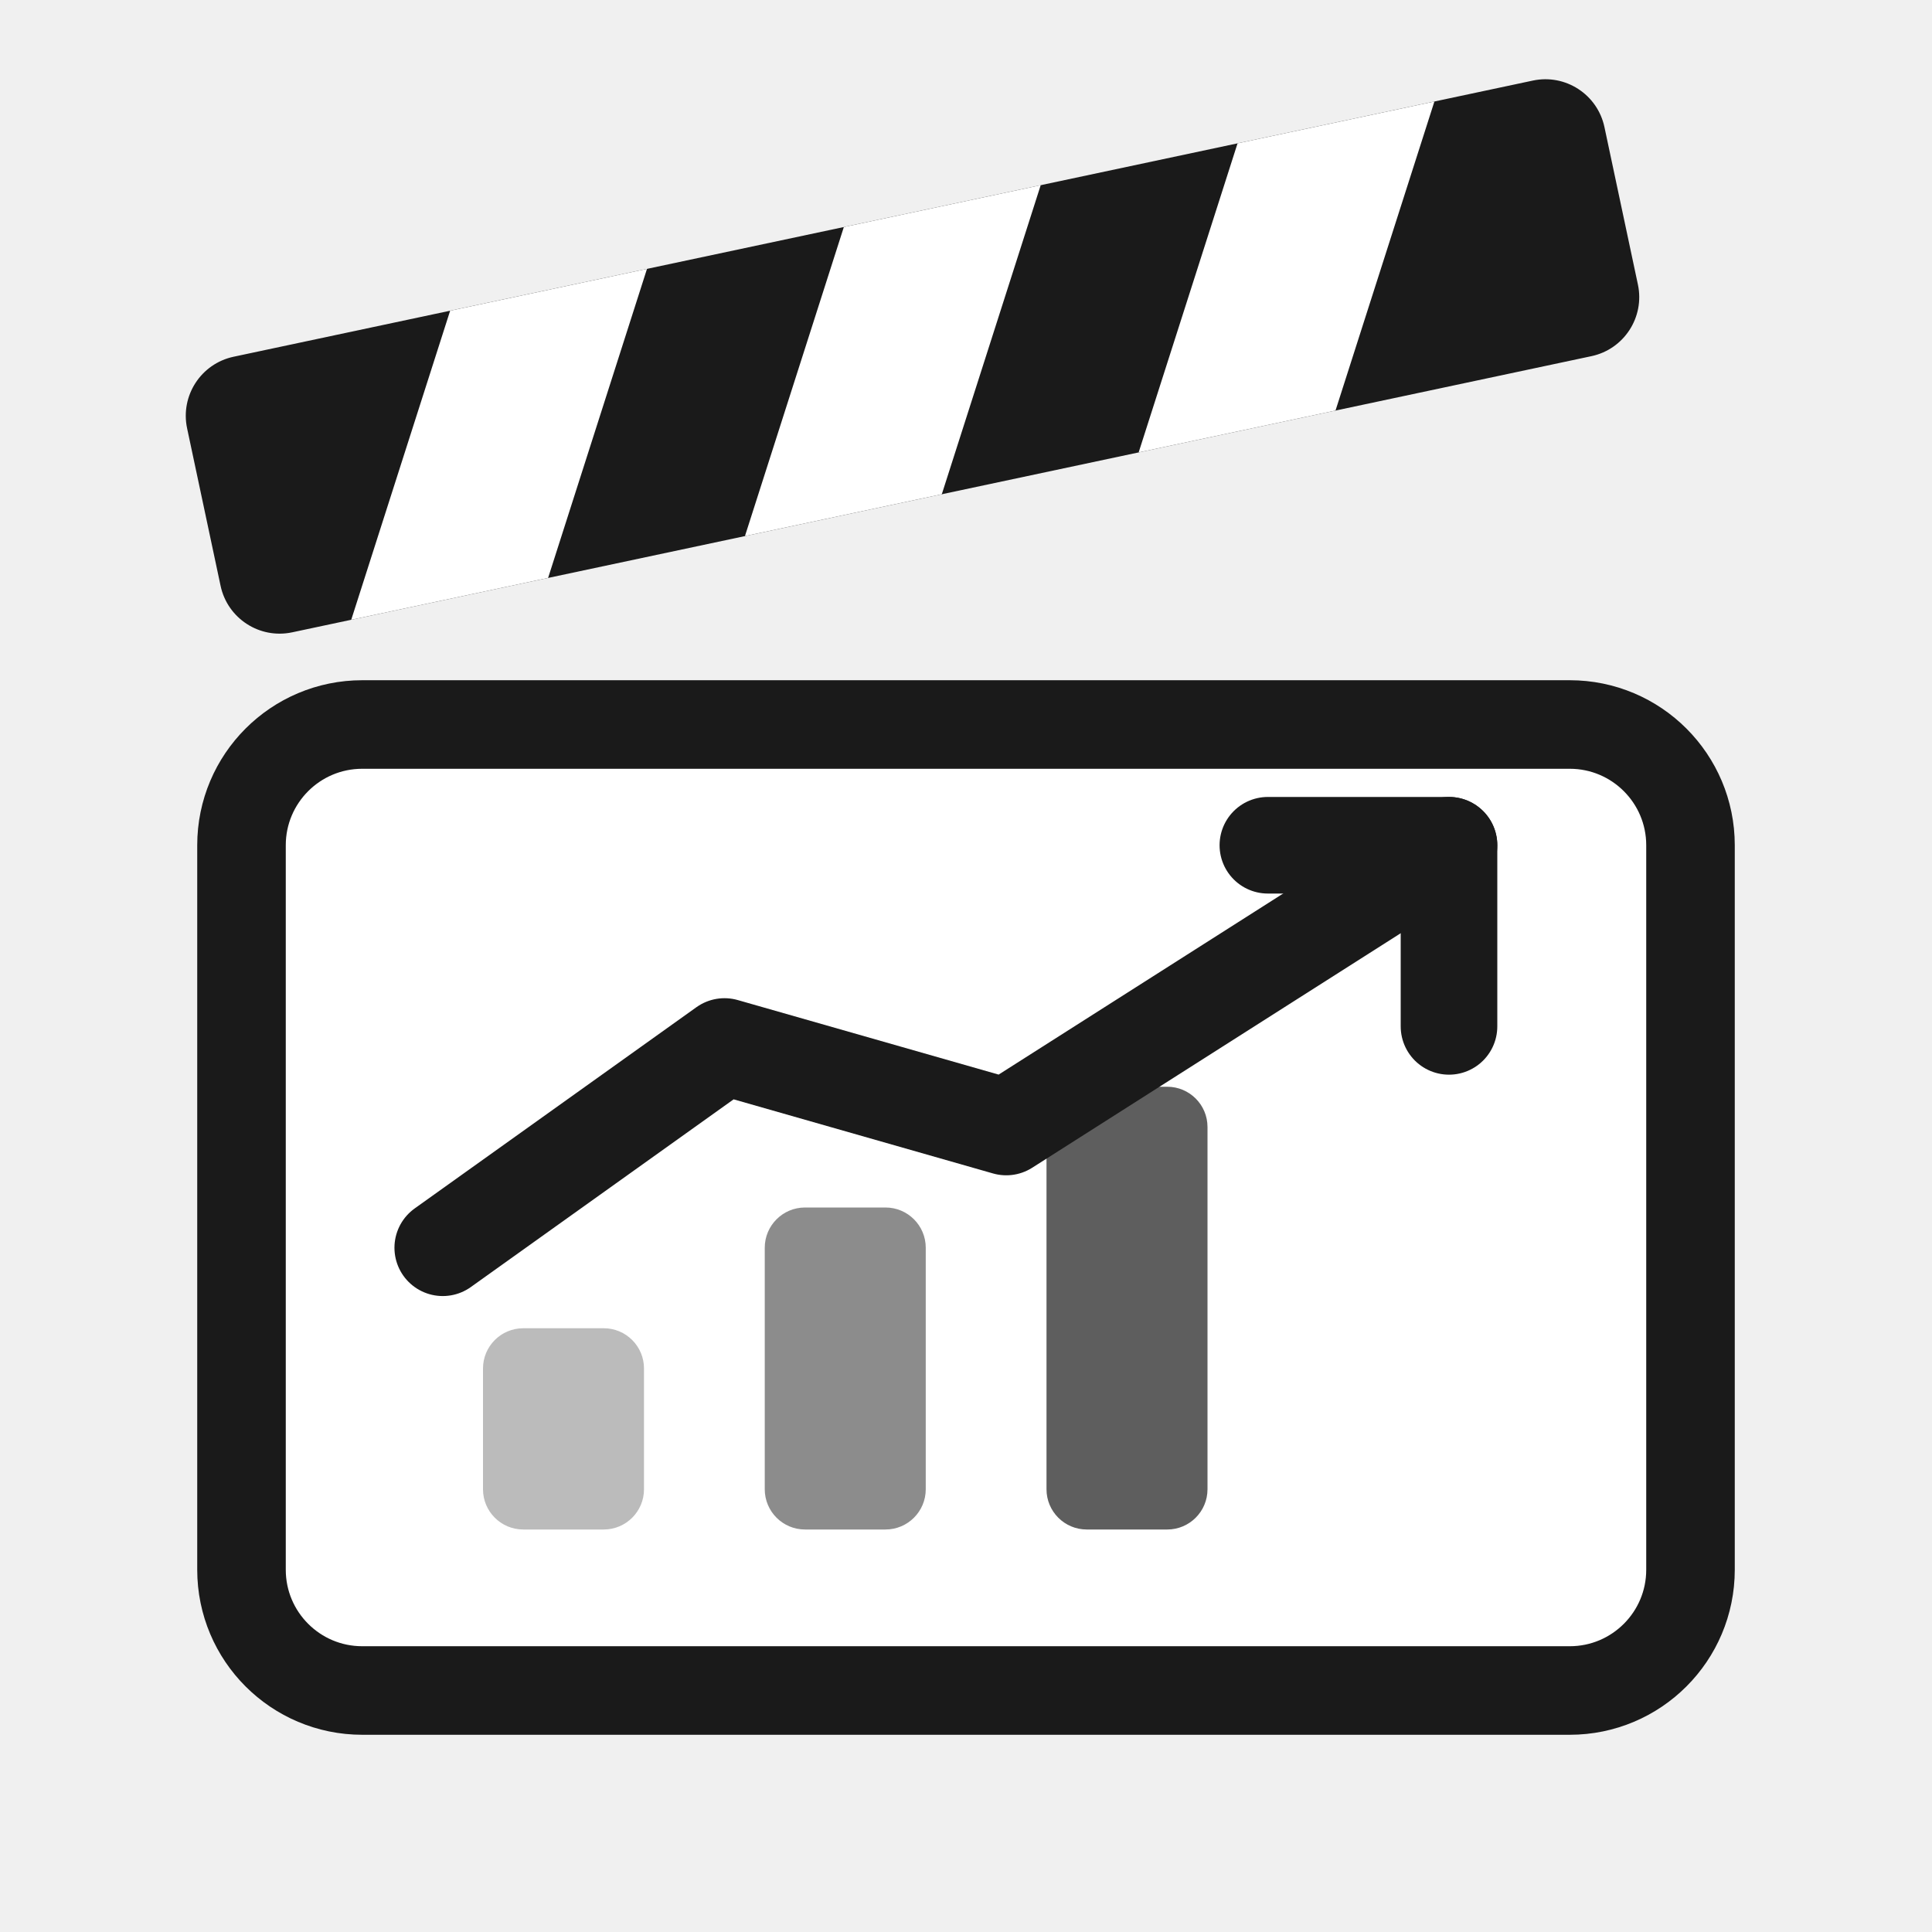
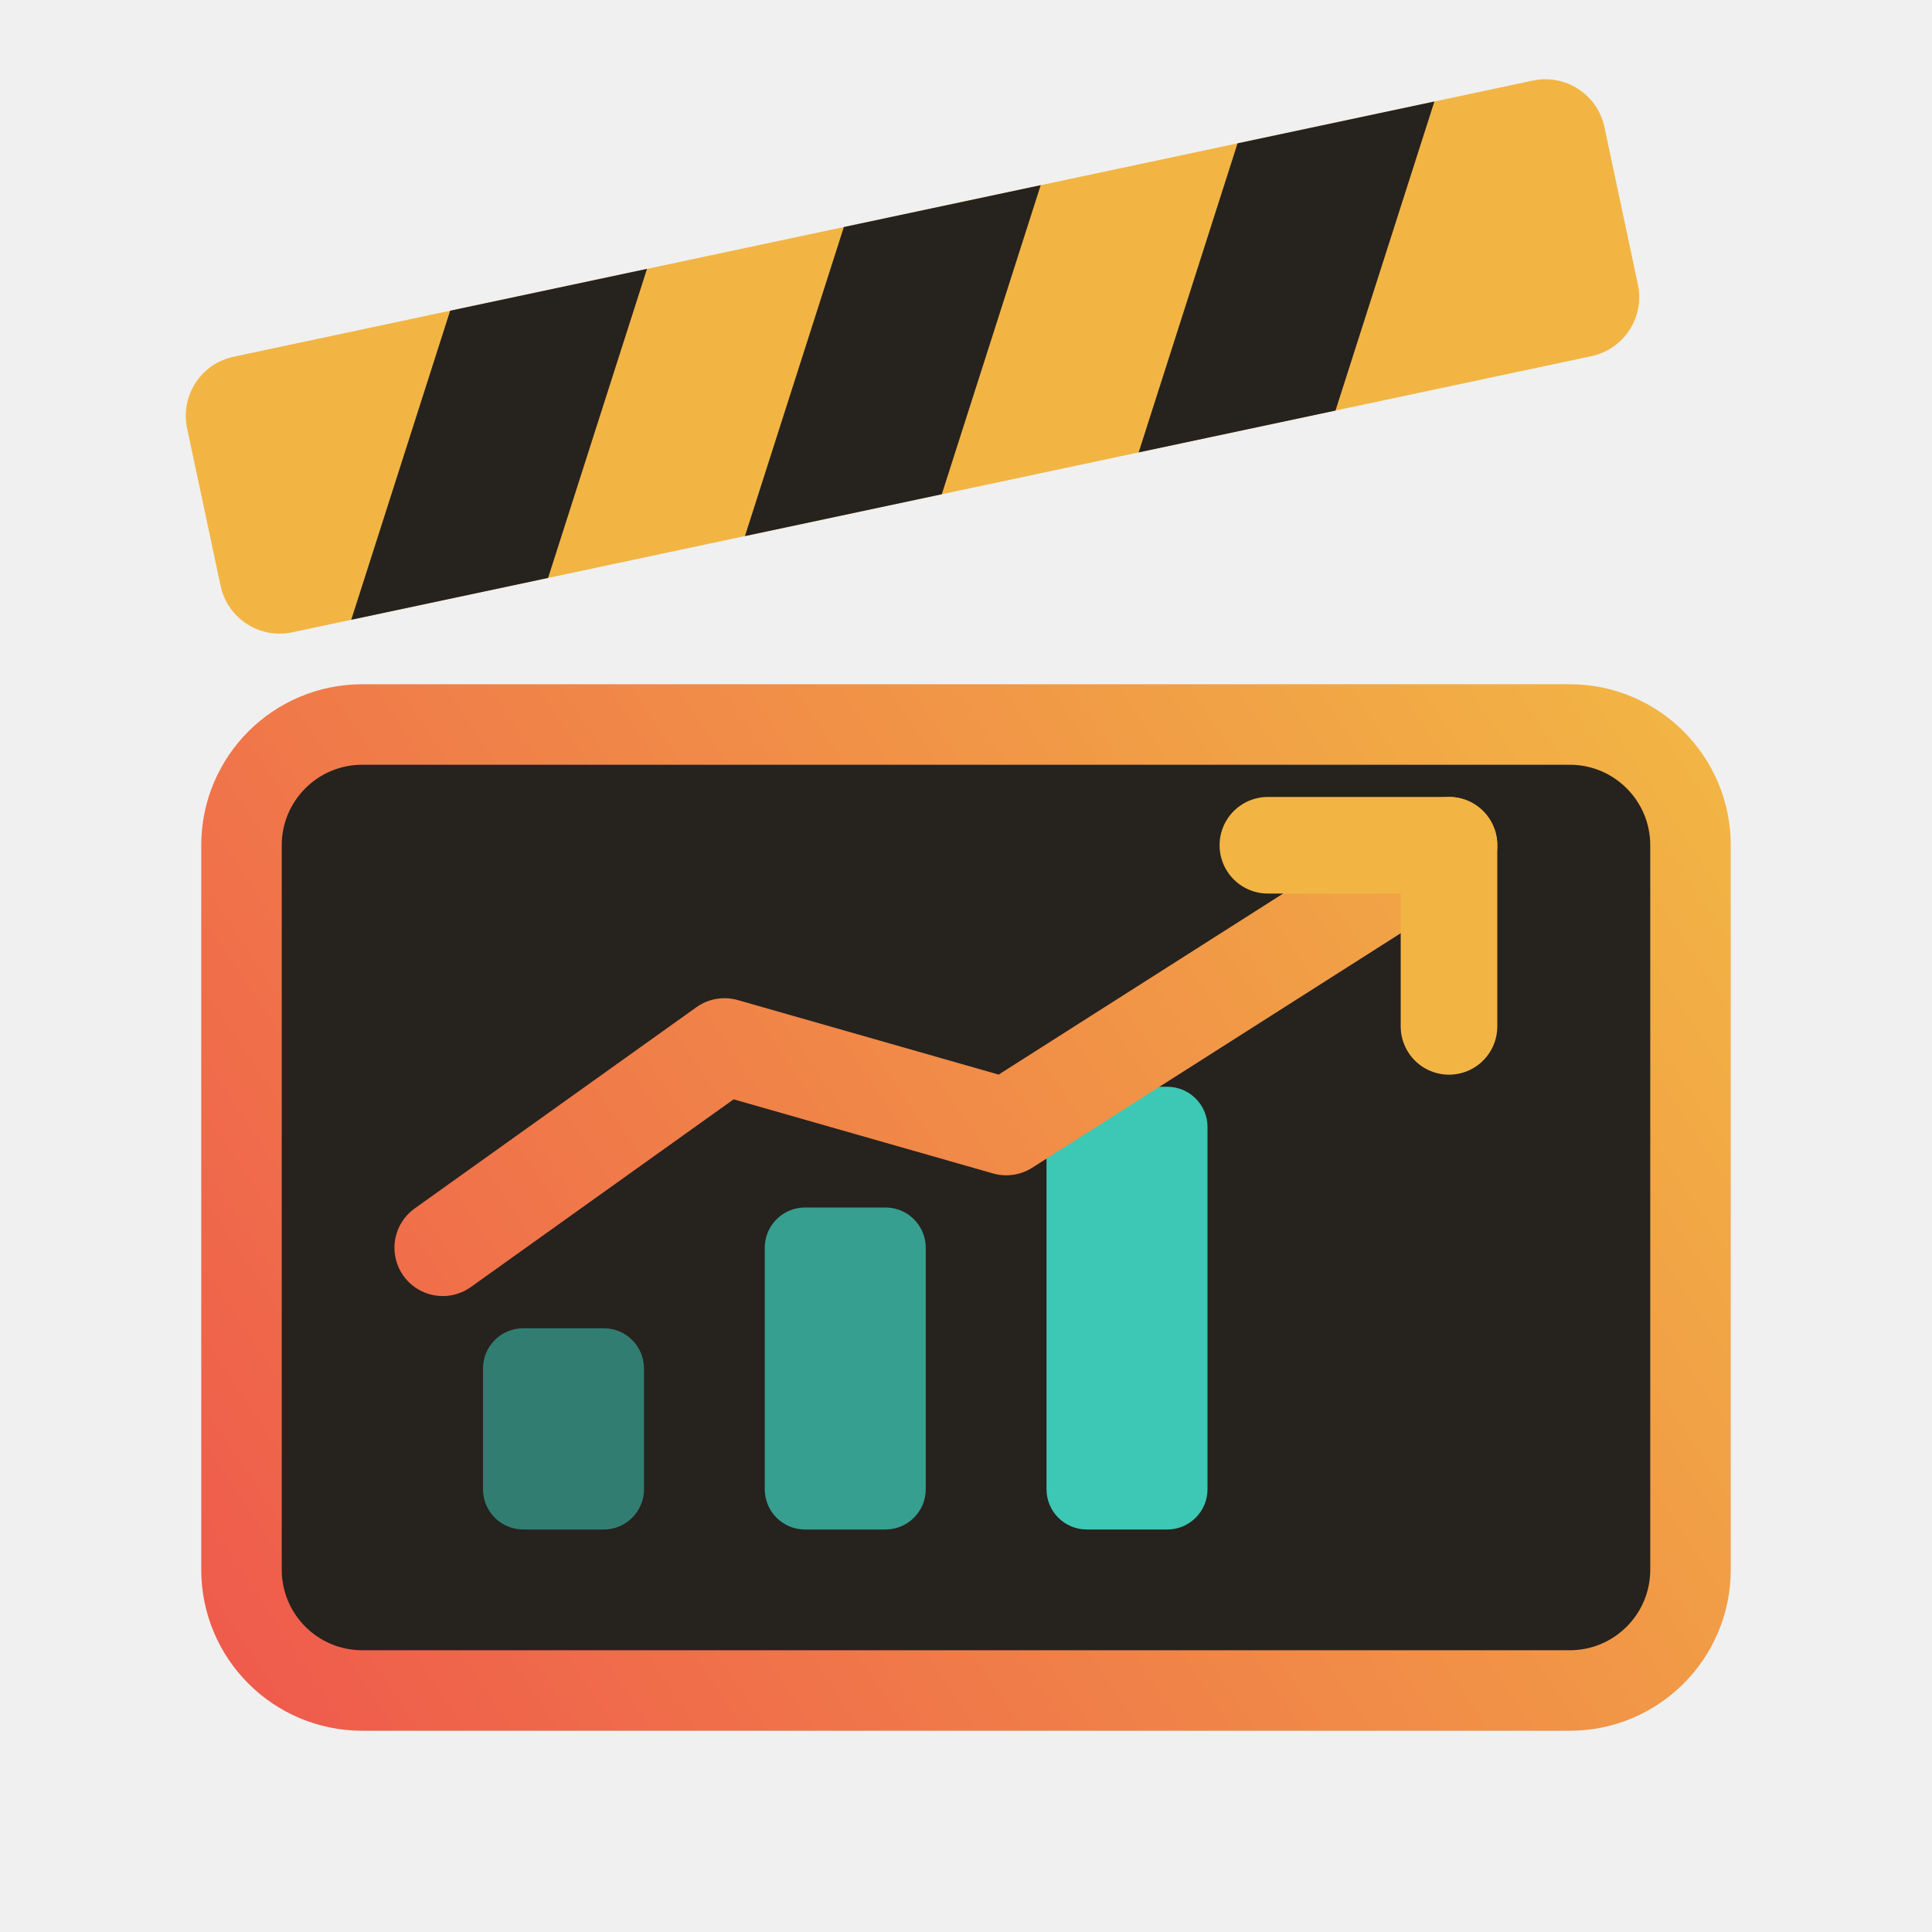
<svg xmlns="http://www.w3.org/2000/svg" viewBox="0 0 48 48" fill="none">
+   <defs>
+     <linearGradient id="pc-grad" x1="6" y1="42" x2="42" y2="18" gradientUnits="userSpaceOnUse">
+       <stop offset="0" stop-color="#EF5B4C" />
+       <stop offset="1" stop-color="#F2B544" />
+     </linearGradient>
+   </defs>
  <g transform="rotate(-12 6 17)">
-     <rect x="6" y="9" width="36" height="7" rx="1.5" fill="#1A1A1A" />
-     <path d="M13 9h5l-4 7h-5z M23 9h5l-4 7h-5z M33 9h5l-4 7h-5z" fill="#FFFFFF" />
+     <rect x="6" y="9" width="36" height="7" rx="1.5" fill="#F2B544" />
+     <path d="M13 9h5l-4 7h-5z M23 9h5l-4 7h-5z M33 9h5l-4 7h-5z" fill="#26221E" />
  </g>
-   <rect x="6" y="18" width="36" height="24" rx="3" fill="#FFFFFF" stroke="#1A1A1A" stroke-width="2.2" />
-   <rect x="12" y="33" width="4" height="5" rx="1" fill="#1A1A1A" opacity=".3" />
-   <rect x="19" y="30" width="4" height="8" rx="1" fill="#1A1A1A" opacity=".5" />
-   <rect x="26" y="27" width="4" height="11" rx="1" fill="#1A1A1A" opacity=".7" />
-   <polyline points="11,31 18,26 25,28 36,21" stroke="#1A1A1A" stroke-width="2.4" stroke-linecap="round" stroke-linejoin="round" />
-   <polyline points="31.5,21 36,21 36,25.5" stroke="#1A1A1A" stroke-width="2.4" stroke-linecap="round" stroke-linejoin="round" />
+   <rect x="6" y="18" width="36" height="24" rx="3" fill="#26221E" stroke="url(#pc-grad)" stroke-width="2" />
+   <rect x="12" y="33" width="4" height="5" rx="1" fill="#3CC8B4" opacity=".55" />
+   <rect x="19" y="30" width="4" height="8" rx="1" fill="#3CC8B4" opacity=".75" />
+   <rect x="26" y="27" width="4" height="11" rx="1" fill="#3CC8B4" />
+   <polyline points="11,31 18,26 25,28 36,21" stroke="url(#pc-grad)" stroke-width="2.4" stroke-linecap="round" stroke-linejoin="round" />
+   <polyline points="31.5,21 36,21 36,25.5" stroke="#F2B544" stroke-width="2.4" stroke-linecap="round" stroke-linejoin="round" />
</svg>
